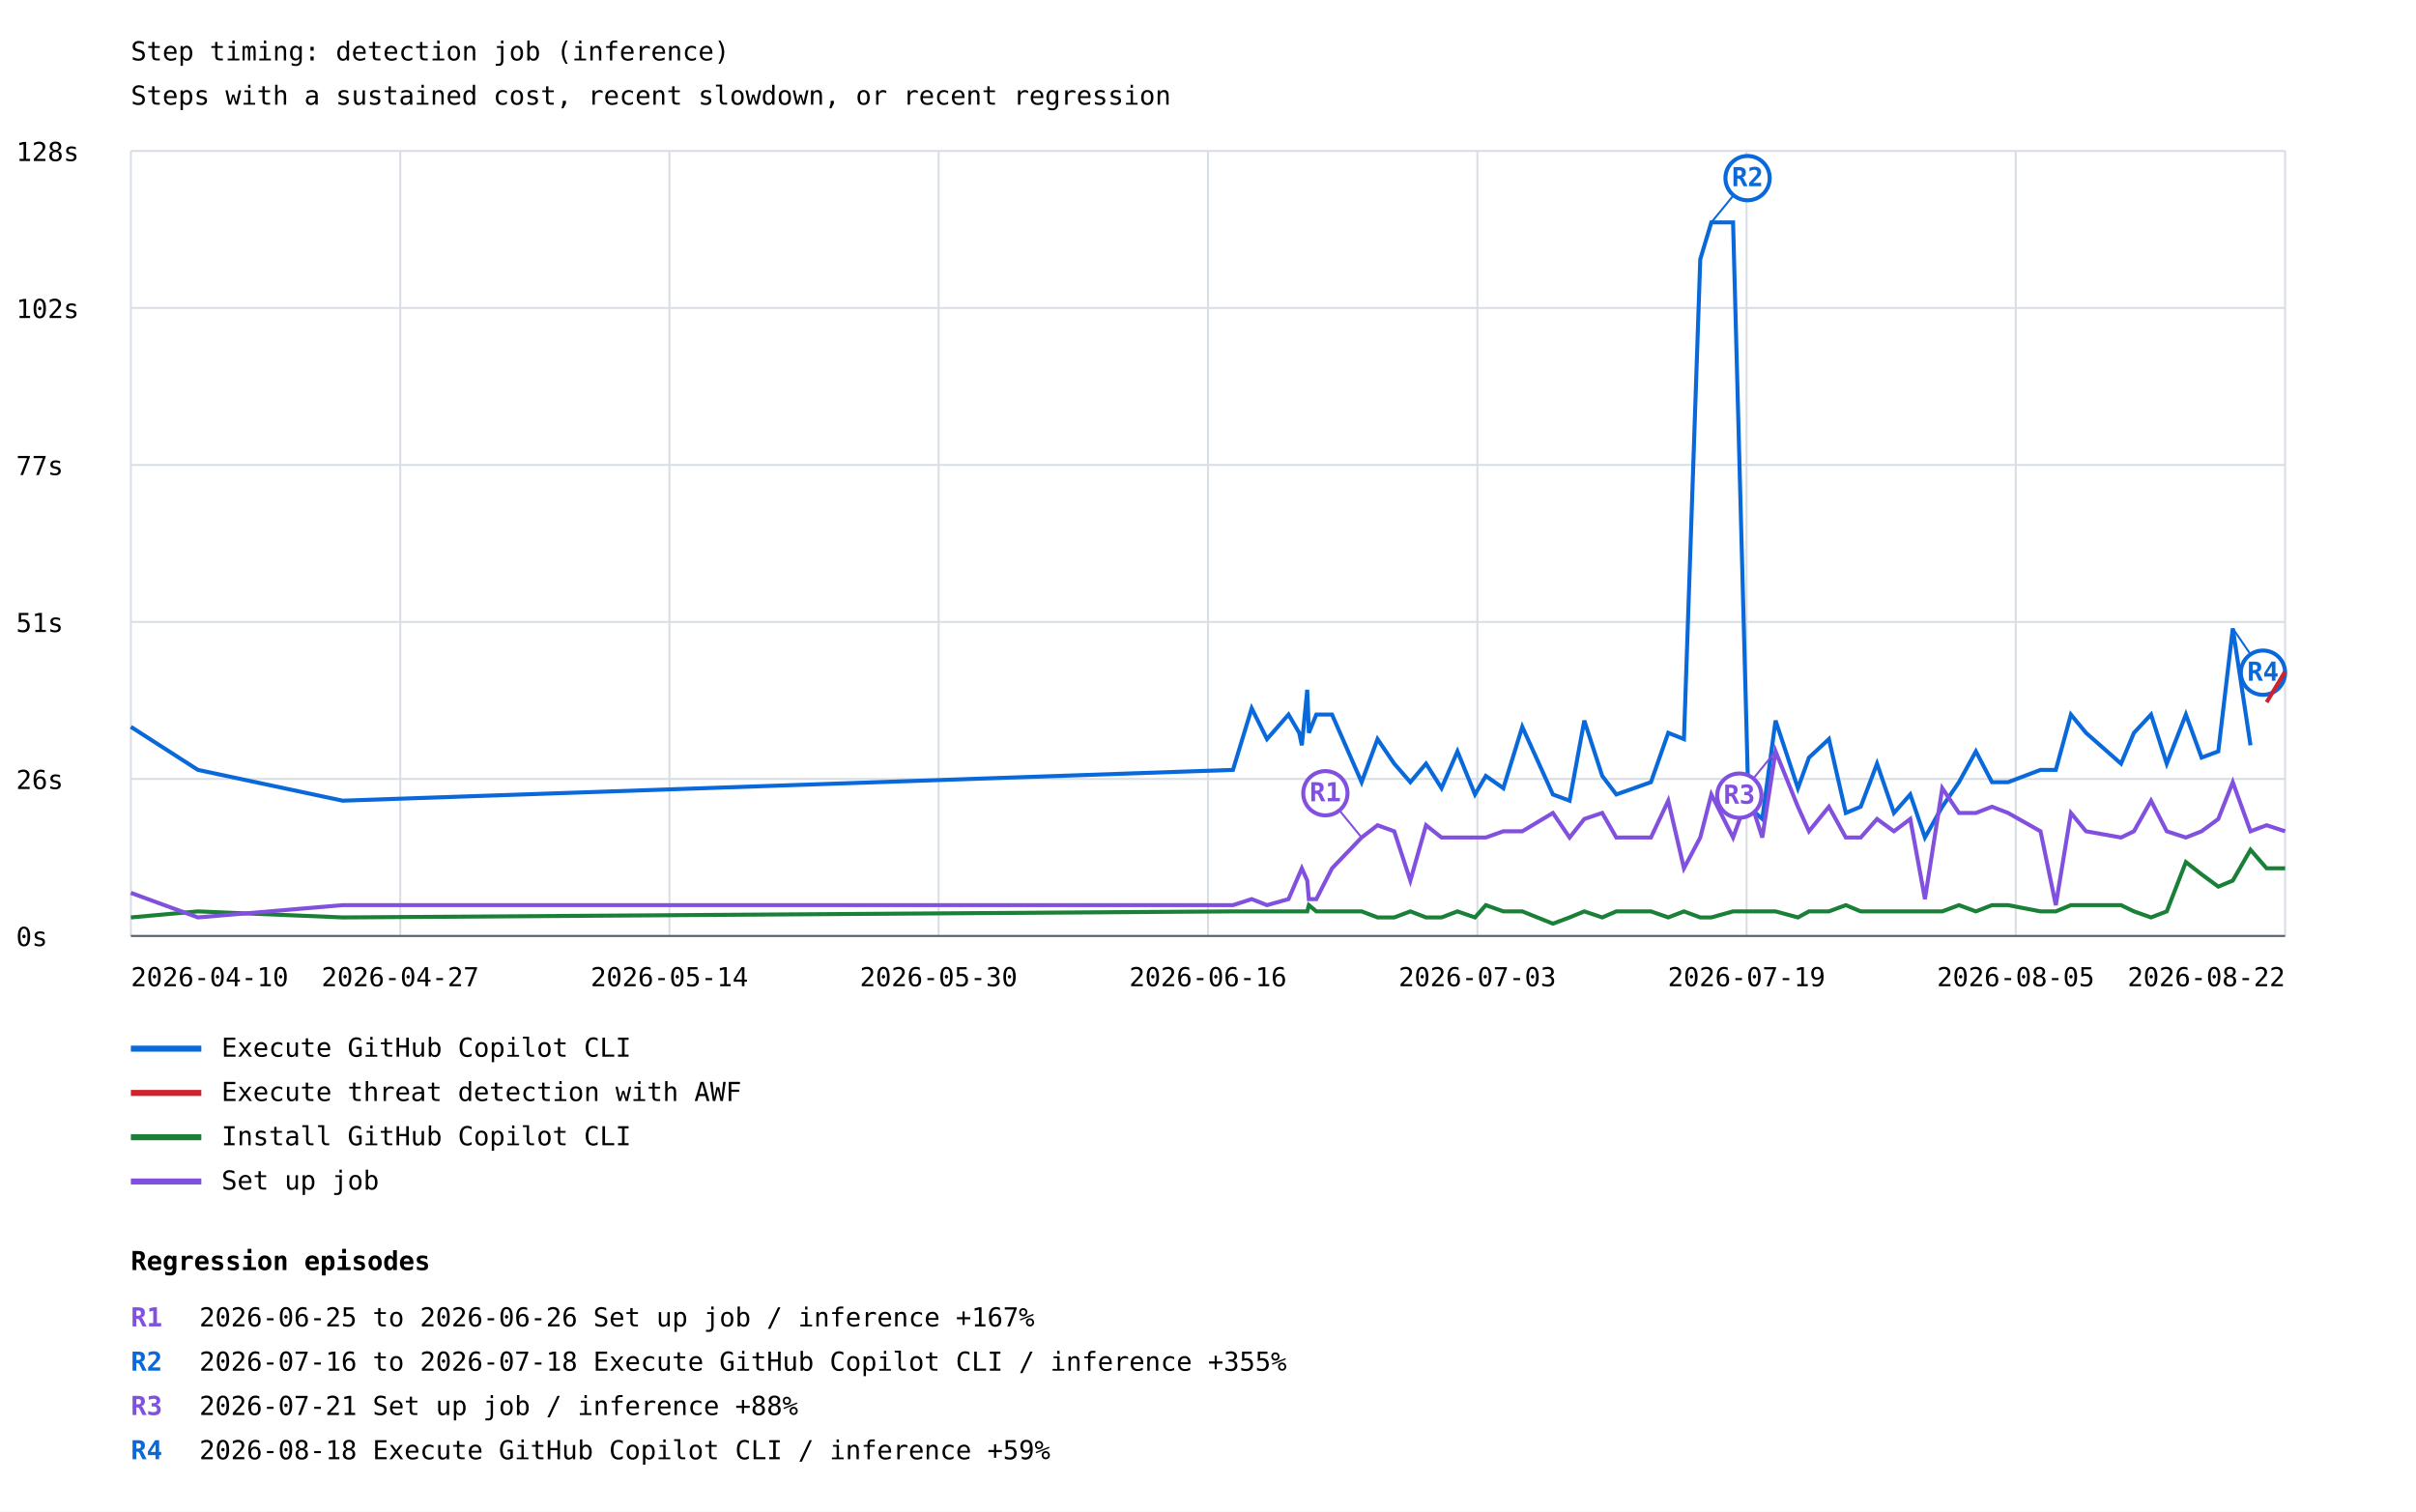
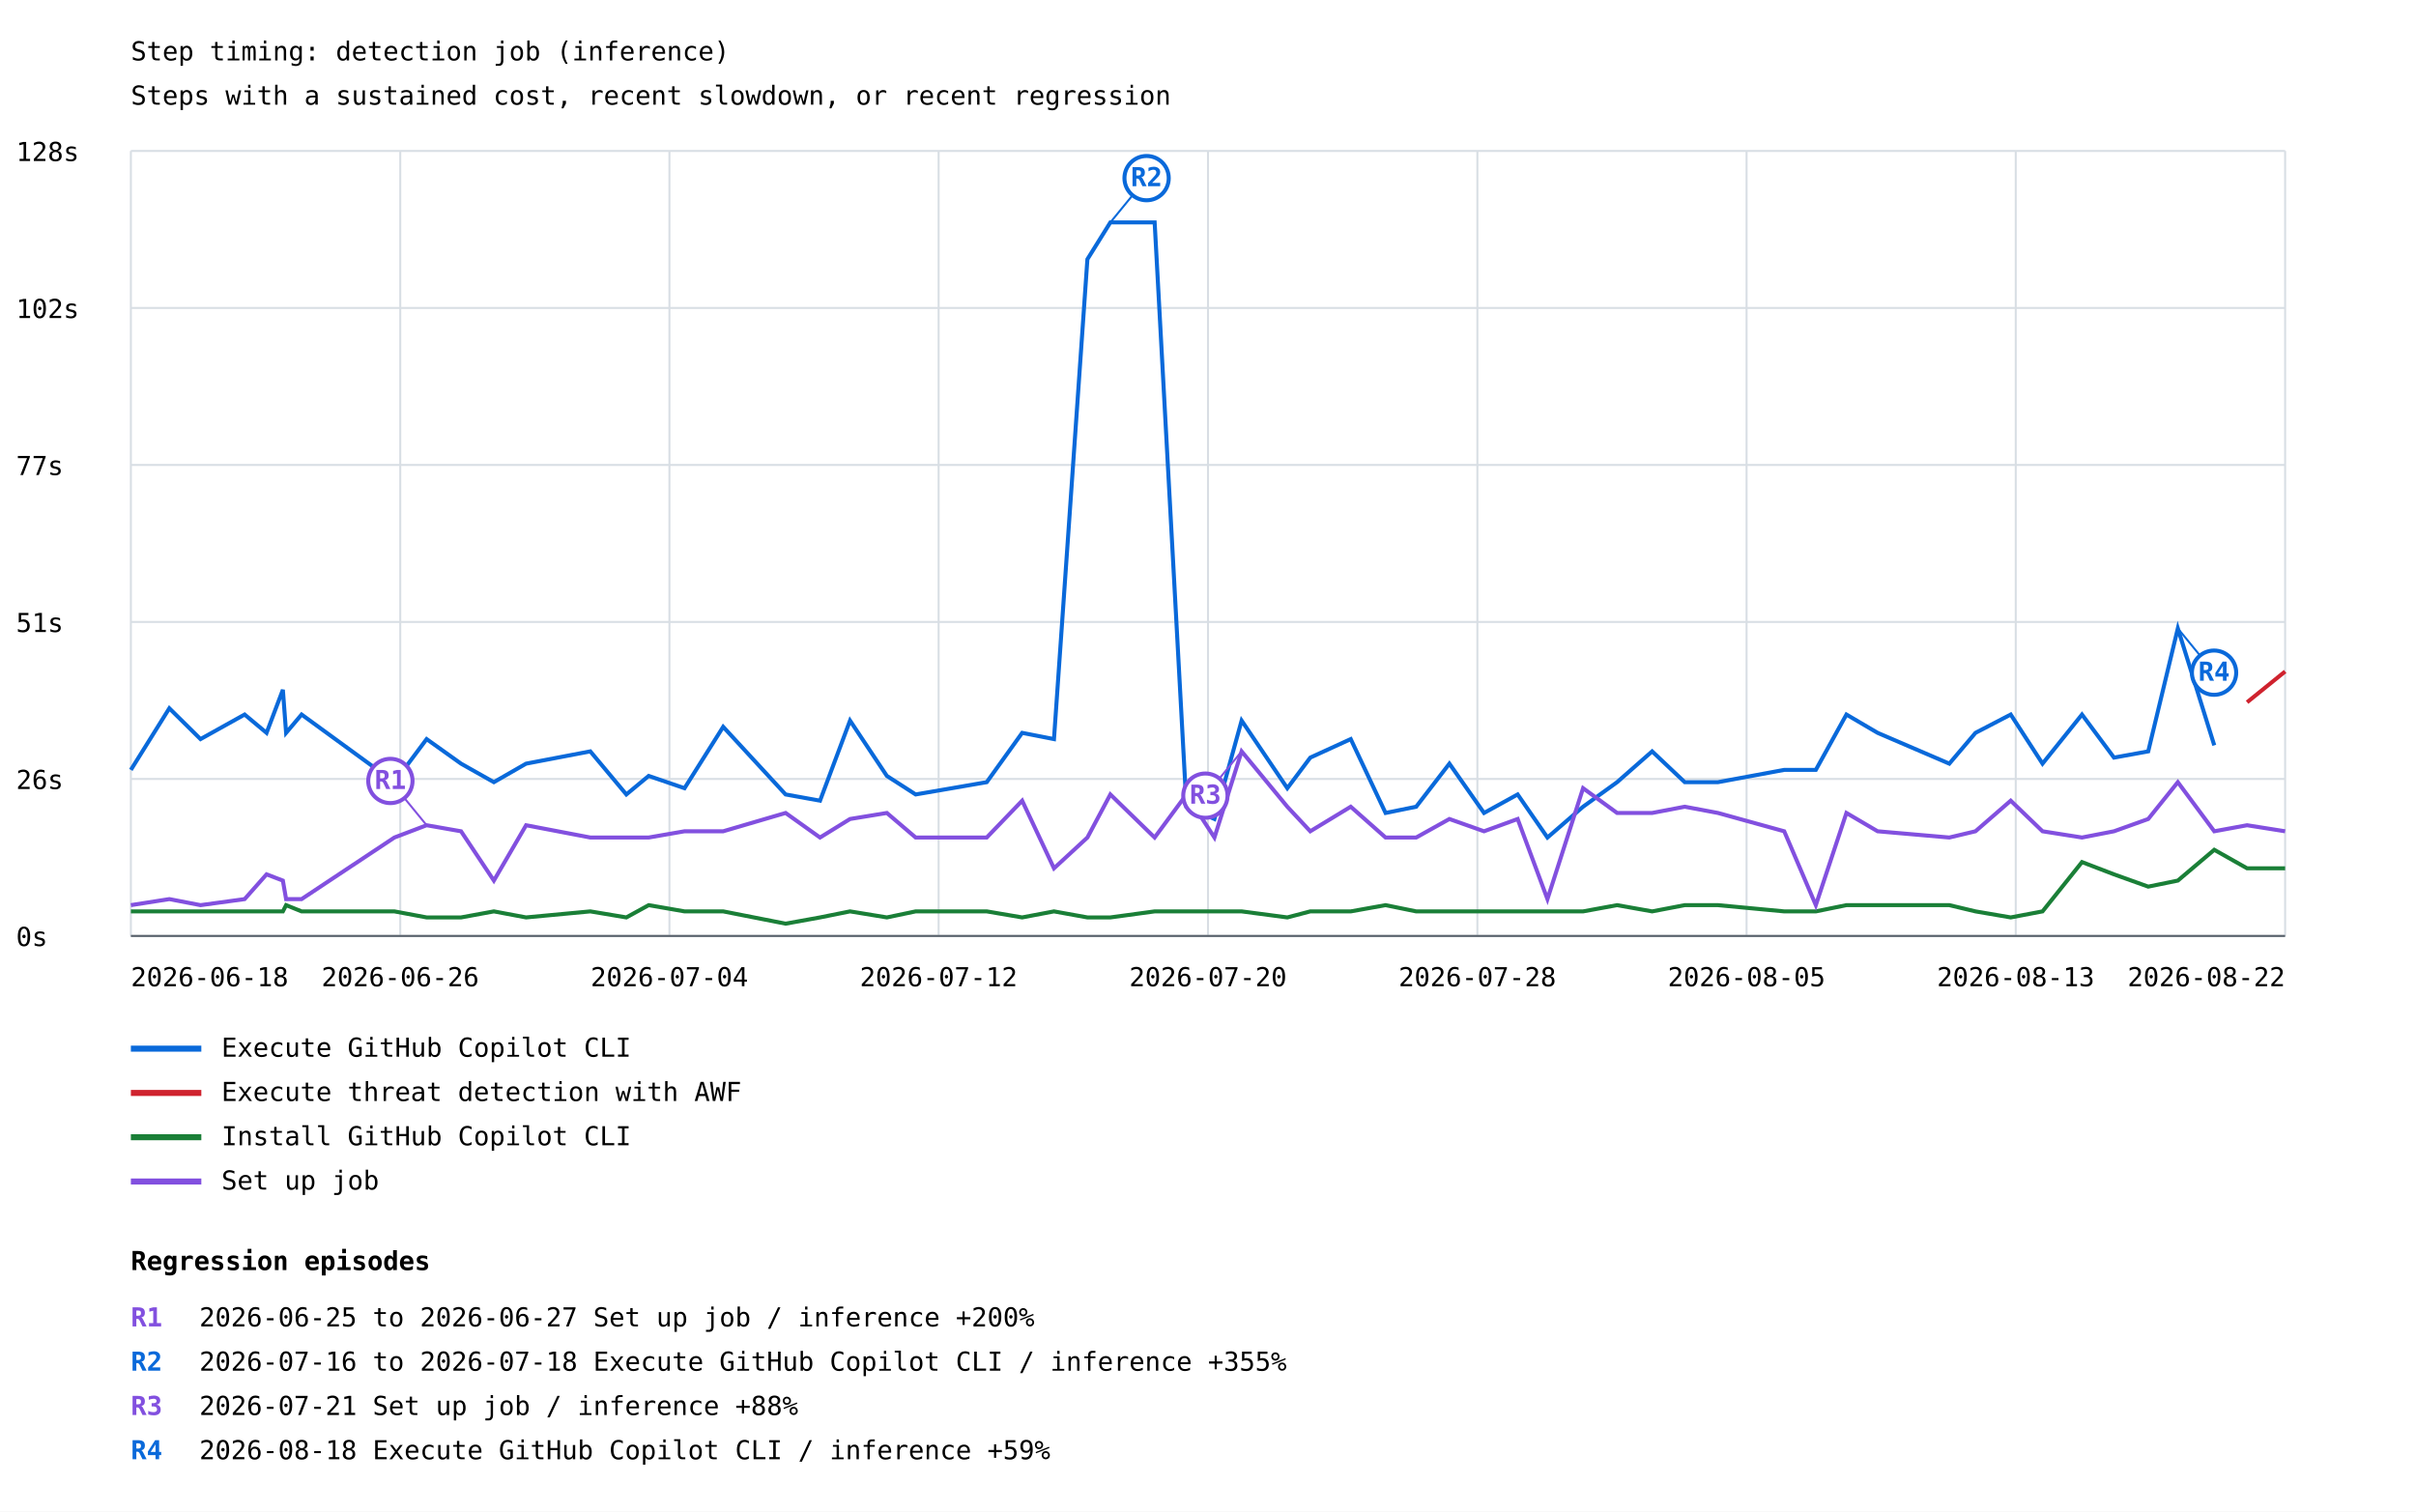
<svg xmlns="http://www.w3.org/2000/svg" width="1200" height="751" viewBox="0 0 1200 751">
  <rect width="100%" height="100%" fill="white" />
  <style>text{font-family:ui-monospace,monospace;font-size:13px}.axis{stroke:#57606a;stroke-width:1}.grid{stroke:#d8dee4;stroke-width:1}</style>
  <text x="65" y="30" font-size="20">Step timing: detection job (inference)</text>
  <text x="65" y="52">Steps with a sustained cost, recent slowdown, or recent regression</text>
  <line class="grid" x1="65" y1="465.0" x2="1135" y2="465.0" />
  <text x="8" y="470.0">0s</text>
  <line class="grid" x1="65" y1="387.0" x2="1135" y2="387.0" />
  <text x="8" y="392.0">26s</text>
  <line class="grid" x1="65" y1="309.0" x2="1135" y2="309.0" />
  <text x="8" y="314.0">51s</text>
  <line class="grid" x1="65" y1="231.0" x2="1135" y2="231.0" />
  <text x="8" y="236.0">77s</text>
  <line class="grid" x1="65" y1="153.0" x2="1135" y2="153.0" />
  <text x="8" y="158.0">102s</text>
  <line class="grid" x1="65" y1="75.0" x2="1135" y2="75.0" />
  <text x="8" y="80.0">128s</text>
  <line class="grid" x1="65.0" y1="75" x2="65.0" y2="465" />
  <line class="grid" x1="198.8" y1="75" x2="198.8" y2="465" />
  <line class="grid" x1="332.5" y1="75" x2="332.5" y2="465" />
  <line class="grid" x1="466.2" y1="75" x2="466.2" y2="465" />
  <line class="grid" x1="600.0" y1="75" x2="600.0" y2="465" />
  <line class="grid" x1="733.8" y1="75" x2="733.8" y2="465" />
  <line class="grid" x1="867.5" y1="75" x2="867.5" y2="465" />
  <line class="grid" x1="1001.2" y1="75" x2="1001.2" y2="465" />
  <line class="grid" x1="1135.0" y1="75" x2="1135.0" y2="465" />
-   <polyline points="65.0,361.1 98.3,382.5 170.2,397.8 612.4,382.5 621.7,351.9 629.3,367.2 640.0,355.0 645.3,364.1 646.6,370.3 649.3,342.7 650.1,364.1 653.8,355.0 661.6,355.0 676.3,388.6 684.2,367.2 692.5,379.4 700.5,388.6 708.3,379.4 716.0,391.6 723.9,373.3 732.6,394.7 738.0,385.5 746.7,391.6 756.1,361.1 771.3,394.7 779.6,397.8 786.9,358.0 795.8,385.5 802.8,394.7 811.6,391.6 820.0,388.6 828.6,364.1 836.4,367.2 844.5,128.8 850.0,110.5 860.8,110.5 868.5,400.8 875.3,406.9 881.9,358.0 893.0,391.6 898.5,376.4 908.4,367.2 916.8,403.9 924.2,400.8 932.3,379.4 940.7,403.9 948.8,394.7 956.1,416.1 964.7,400.8 973.0,388.6 981.4,373.3 989.4,388.6 997.4,388.6 1013.5,382.5 1021.1,382.5 1028.6,355.0 1036.1,364.1 1053.5,379.4 1059.9,364.1 1068.4,355.0 1076.2,379.4 1085.7,355.0 1093.5,376.4 1101.8,373.3 1109.0,312.2 1117.8,370.3" fill="none" stroke="#0969da" stroke-width="2" />
-   <line x1="850.0" y1="110.5" x2="868.0" y2="88.5" stroke="#0969da" stroke-width="1" />
-   <circle cx="868.0" cy="88.5" r="11" fill="white" stroke="#0969da" stroke-width="2" />
-   <text x="868.0" y="92.5" fill="#0969da" font-size="10" font-weight="bold" text-anchor="middle">R2</text>
-   <line x1="1109.0" y1="312.2" x2="1124.0" y2="334.2" stroke="#0969da" stroke-width="1" />
-   <circle cx="1124.0" cy="334.2" r="11" fill="white" stroke="#0969da" stroke-width="2" />
-   <text x="1124.0" y="338.2" fill="#0969da" font-size="10" font-weight="bold" text-anchor="middle">R4</text>
+   <polyline points="65.0,382.5 84.1,351.9 99.6,367.2 121.5,355.0 132.4,364.1 140.5,342.7 142.1,364.1 149.8,355.0 195.9,388.6 211.9,367.2 229.0,379.4 245.3,388.6 261.3,379.4 293.2,373.3 311.1,394.7 322.2,385.5 340.0,391.6 359.2,361.1 390.2,394.7 407.3,397.8 422.2,358.0 440.5,385.5 454.8,394.7 472.8,391.6 490.1,388.6 507.7,364.1 523.5,367.2 540.1,128.8 551.5,110.5 573.5,110.5 589.3,400.8 603.2,406.9 616.7,358.0 639.4,391.6 650.8,376.4 670.9,367.2 688.2,403.9 703.4,400.8 719.9,379.4 737.1,403.9 753.8,394.7 768.6,416.1 786.3,400.8 803.2,388.6 820.6,373.3 836.8,388.6 853.3,388.6 886.2,382.5 901.9,382.5 917.1,355.0 932.6,364.1 968.2,379.4 981.2,364.1 998.7,355.0 1014.5,379.4 1034.1,355.0 1050.0,376.4 1067.0,373.3 1081.7,312.2 1099.8,370.3" fill="none" stroke="#0969da" stroke-width="2" />
+   <line x1="551.5" y1="110.5" x2="569.5" y2="88.5" stroke="#0969da" stroke-width="1" />
+   <circle cx="569.5" cy="88.5" r="11" fill="white" stroke="#0969da" stroke-width="2" />
+   <text x="569.5" y="92.5" fill="#0969da" font-size="10" font-weight="bold" text-anchor="middle">R2</text>
+   <line x1="1081.7" y1="312.2" x2="1099.7" y2="334.2" stroke="#0969da" stroke-width="1" />
+   <circle cx="1099.7" cy="334.2" r="11" fill="white" stroke="#0969da" stroke-width="2" />
+   <text x="1099.7" y="338.2" fill="#0969da" font-size="10" font-weight="bold" text-anchor="middle">R4</text>
  <line x1="65" y1="521" x2="100" y2="521" stroke="#0969da" stroke-width="3" />
  <text x="110" y="525">Execute GitHub Copilot CLI</text>
-   <polyline points="1125.8,348.9 1135.0,333.6" fill="none" stroke="#cf222e" stroke-width="2" />
+   <polyline points="1116.1,348.9 1135.0,333.6" fill="none" stroke="#cf222e" stroke-width="2" />
  <line x1="65" y1="543" x2="100" y2="543" stroke="#cf222e" stroke-width="3" />
  <text x="110" y="547">Execute threat detection with AWF</text>
-   <polyline points="65.0,455.8 98.3,452.8 170.2,455.8 612.4,452.8 621.7,452.8 629.3,452.8 640.0,452.8 645.3,452.8 646.6,452.8 649.3,452.8 650.1,449.7 653.8,452.8 661.6,452.8 676.3,452.8 684.2,455.8 692.5,455.8 700.5,452.8 708.3,455.8 716.0,455.8 723.9,452.8 732.6,455.8 738.0,449.7 746.7,452.8 756.1,452.8 771.3,458.9 779.6,455.8 786.9,452.8 795.8,455.8 802.8,452.8 811.6,452.8 820.0,452.8 828.6,455.8 836.4,452.8 844.5,455.8 850.0,455.8 860.8,452.8 868.5,452.8 875.3,452.8 881.9,452.8 893.0,455.8 898.5,452.8 908.4,452.8 916.8,449.7 924.2,452.8 932.3,452.8 940.7,452.8 948.8,452.8 956.1,452.8 964.7,452.8 973.0,449.7 981.4,452.8 989.4,449.7 997.4,449.7 1013.5,452.8 1021.1,452.8 1028.6,449.7 1036.1,449.7 1053.5,449.7 1059.9,452.8 1068.4,455.8 1076.2,452.8 1085.7,428.3 1093.5,434.4 1101.8,440.5 1109.0,437.5 1117.8,422.2 1125.8,431.4 1135.0,431.4" fill="none" stroke="#1a7f37" stroke-width="2" />
+   <polyline points="65.0,452.8 84.1,452.8 99.6,452.8 121.5,452.8 132.4,452.8 140.5,452.8 142.1,449.7 149.8,452.8 195.9,452.8 211.9,455.8 229.0,455.8 245.3,452.8 261.3,455.8 293.2,452.8 311.1,455.8 322.2,449.7 340.0,452.8 359.2,452.8 390.2,458.9 407.3,455.8 422.2,452.8 440.5,455.8 454.8,452.8 472.8,452.8 490.1,452.8 507.7,455.8 523.5,452.8 540.1,455.8 551.5,455.8 573.5,452.8 589.3,452.8 603.2,452.8 616.7,452.8 639.4,455.8 650.8,452.8 670.9,452.8 688.2,449.7 703.4,452.8 719.9,452.8 737.1,452.8 753.8,452.8 768.6,452.8 786.3,452.8 803.2,449.7 820.6,452.8 836.8,449.7 853.3,449.7 886.2,452.8 901.9,452.8 917.1,449.7 932.6,449.7 968.2,449.7 981.2,452.8 998.7,455.8 1014.5,452.8 1034.1,428.3 1050.0,434.4 1067.0,440.5 1081.7,437.5 1099.8,422.2 1116.1,431.4 1135.0,431.4" fill="none" stroke="#1a7f37" stroke-width="2" />
  <line x1="65" y1="565" x2="100" y2="565" stroke="#1a7f37" stroke-width="3" />
  <text x="110" y="569">Install GitHub Copilot CLI</text>
-   <polyline points="65.0,443.6 98.3,455.8 170.2,449.7 612.4,449.7 621.7,446.7 629.3,449.7 640.0,446.7 645.3,434.4 646.6,431.4 649.3,437.5 650.1,446.7 653.8,446.7 661.6,431.4 676.3,416.1 684.2,410.0 692.5,413.0 700.5,437.5 708.3,410.0 716.0,416.1 723.9,416.1 732.6,416.1 738.0,416.1 746.7,413.0 756.1,413.0 771.3,403.9 779.6,416.1 786.9,406.9 795.8,403.9 802.8,416.1 811.6,416.1 820.0,416.1 828.6,397.8 836.4,431.4 844.5,416.1 850.0,394.7 860.8,416.1 868.5,394.7 875.3,416.1 881.9,373.3 893.0,400.8 898.5,413.0 908.4,400.8 916.8,416.1 924.2,416.1 932.3,406.9 940.7,413.0 948.8,406.9 956.1,446.7 964.7,391.6 973.0,403.9 981.4,403.9 989.4,400.8 997.4,403.9 1013.5,413.0 1021.1,449.7 1028.6,403.9 1036.1,413.0 1053.5,416.1 1059.9,413.0 1068.4,397.8 1076.2,413.0 1085.7,416.1 1093.5,413.0 1101.8,406.9 1109.0,388.6 1117.8,413.0 1125.8,410.0 1135.0,413.0" fill="none" stroke="#8250df" stroke-width="2" />
-   <line x1="676.3" y1="416.1" x2="658.3" y2="394.1" stroke="#8250df" stroke-width="1" />
-   <circle cx="658.3" cy="394.1" r="11" fill="white" stroke="#8250df" stroke-width="2" />
-   <text x="658.3" y="398.1" fill="#8250df" font-size="10" font-weight="bold" text-anchor="middle">R1</text>
-   <line x1="881.9" y1="373.3" x2="863.9" y2="395.3" stroke="#8250df" stroke-width="1" />
-   <circle cx="863.9" cy="395.3" r="11" fill="white" stroke="#8250df" stroke-width="2" />
-   <text x="863.9" y="399.3" fill="#8250df" font-size="10" font-weight="bold" text-anchor="middle">R3</text>
+   <polyline points="65.0,449.7 84.1,446.7 99.6,449.7 121.5,446.7 132.4,434.4 140.5,437.5 142.1,446.7 149.8,446.7 195.9,416.1 211.9,410.0 229.0,413.0 245.3,437.5 261.3,410.0 293.2,416.1 311.1,416.1 322.2,416.1 340.0,413.0 359.2,413.0 390.2,403.9 407.3,416.1 422.2,406.9 440.5,403.9 454.8,416.1 472.8,416.1 490.1,416.1 507.7,397.8 523.5,431.4 540.1,416.1 551.5,394.7 573.5,416.1 589.3,394.7 603.2,416.1 616.7,373.3 639.4,400.8 650.8,413.0 670.9,400.8 688.2,416.1 703.4,416.1 719.9,406.9 737.1,413.0 753.8,406.9 768.6,446.7 786.3,391.6 803.2,403.9 820.6,403.9 836.8,400.8 853.3,403.9 886.2,413.0 901.9,449.7 917.1,403.9 932.6,413.0 968.2,416.1 981.2,413.0 998.7,397.8 1014.5,413.0 1034.1,416.1 1050.0,413.0 1067.0,406.9 1081.7,388.6 1099.8,413.0 1116.1,410.0 1135.0,413.0" fill="none" stroke="#8250df" stroke-width="2" />
+   <line x1="211.9" y1="410.0" x2="193.9" y2="388.0" stroke="#8250df" stroke-width="1" />
+   <circle cx="193.9" cy="388.0" r="11" fill="white" stroke="#8250df" stroke-width="2" />
+   <text x="193.9" y="392.0" fill="#8250df" font-size="10" font-weight="bold" text-anchor="middle">R1</text>
+   <line x1="616.7" y1="373.3" x2="598.7" y2="395.3" stroke="#8250df" stroke-width="1" />
+   <circle cx="598.7" cy="395.3" r="11" fill="white" stroke="#8250df" stroke-width="2" />
+   <text x="598.7" y="399.3" fill="#8250df" font-size="10" font-weight="bold" text-anchor="middle">R3</text>
  <line x1="65" y1="587" x2="100" y2="587" stroke="#8250df" stroke-width="3" />
  <text x="110" y="591">Set up job</text>
-   <text x="65.0" y="490" text-anchor="start">2026-04-10</text>
-   <text x="198.8" y="490" text-anchor="middle">2026-04-27</text>
-   <text x="332.5" y="490" text-anchor="middle">2026-05-14</text>
-   <text x="466.2" y="490" text-anchor="middle">2026-05-30</text>
-   <text x="600.0" y="490" text-anchor="middle">2026-06-16</text>
-   <text x="733.8" y="490" text-anchor="middle">2026-07-03</text>
-   <text x="867.5" y="490" text-anchor="middle">2026-07-19</text>
-   <text x="1001.2" y="490" text-anchor="middle">2026-08-05</text>
+   <text x="65.0" y="490" text-anchor="start">2026-06-18</text>
+   <text x="198.8" y="490" text-anchor="middle">2026-06-26</text>
+   <text x="332.5" y="490" text-anchor="middle">2026-07-04</text>
+   <text x="466.2" y="490" text-anchor="middle">2026-07-12</text>
+   <text x="600.0" y="490" text-anchor="middle">2026-07-20</text>
+   <text x="733.8" y="490" text-anchor="middle">2026-07-28</text>
+   <text x="867.5" y="490" text-anchor="middle">2026-08-05</text>
+   <text x="1001.2" y="490" text-anchor="middle">2026-08-13</text>
  <text x="1135.0" y="490" text-anchor="end">2026-08-22</text>
  <line class="axis" x1="65" y1="465" x2="1135" y2="465" />
  <text x="65" y="631" font-size="16" font-weight="bold">Regression episodes</text>
  <text x="65" y="659" fill="#8250df" font-weight="bold">R1</text>
-   <text x="99" y="659">2026-06-25 to 2026-06-26  Set up job / inference  +167%</text>
+   <text x="99" y="659">2026-06-25 to 2026-06-27  Set up job / inference  +200%</text>
  <text x="65" y="681" fill="#0969da" font-weight="bold">R2</text>
  <text x="99" y="681">2026-07-16 to 2026-07-18  Execute GitHub Copilot CLI / inference  +355%</text>
  <text x="65" y="703" fill="#8250df" font-weight="bold">R3</text>
  <text x="99" y="703">2026-07-21  Set up job / inference  +88%</text>
  <text x="65" y="725" fill="#0969da" font-weight="bold">R4</text>
  <text x="99" y="725">2026-08-18  Execute GitHub Copilot CLI / inference  +59%</text>
</svg>
